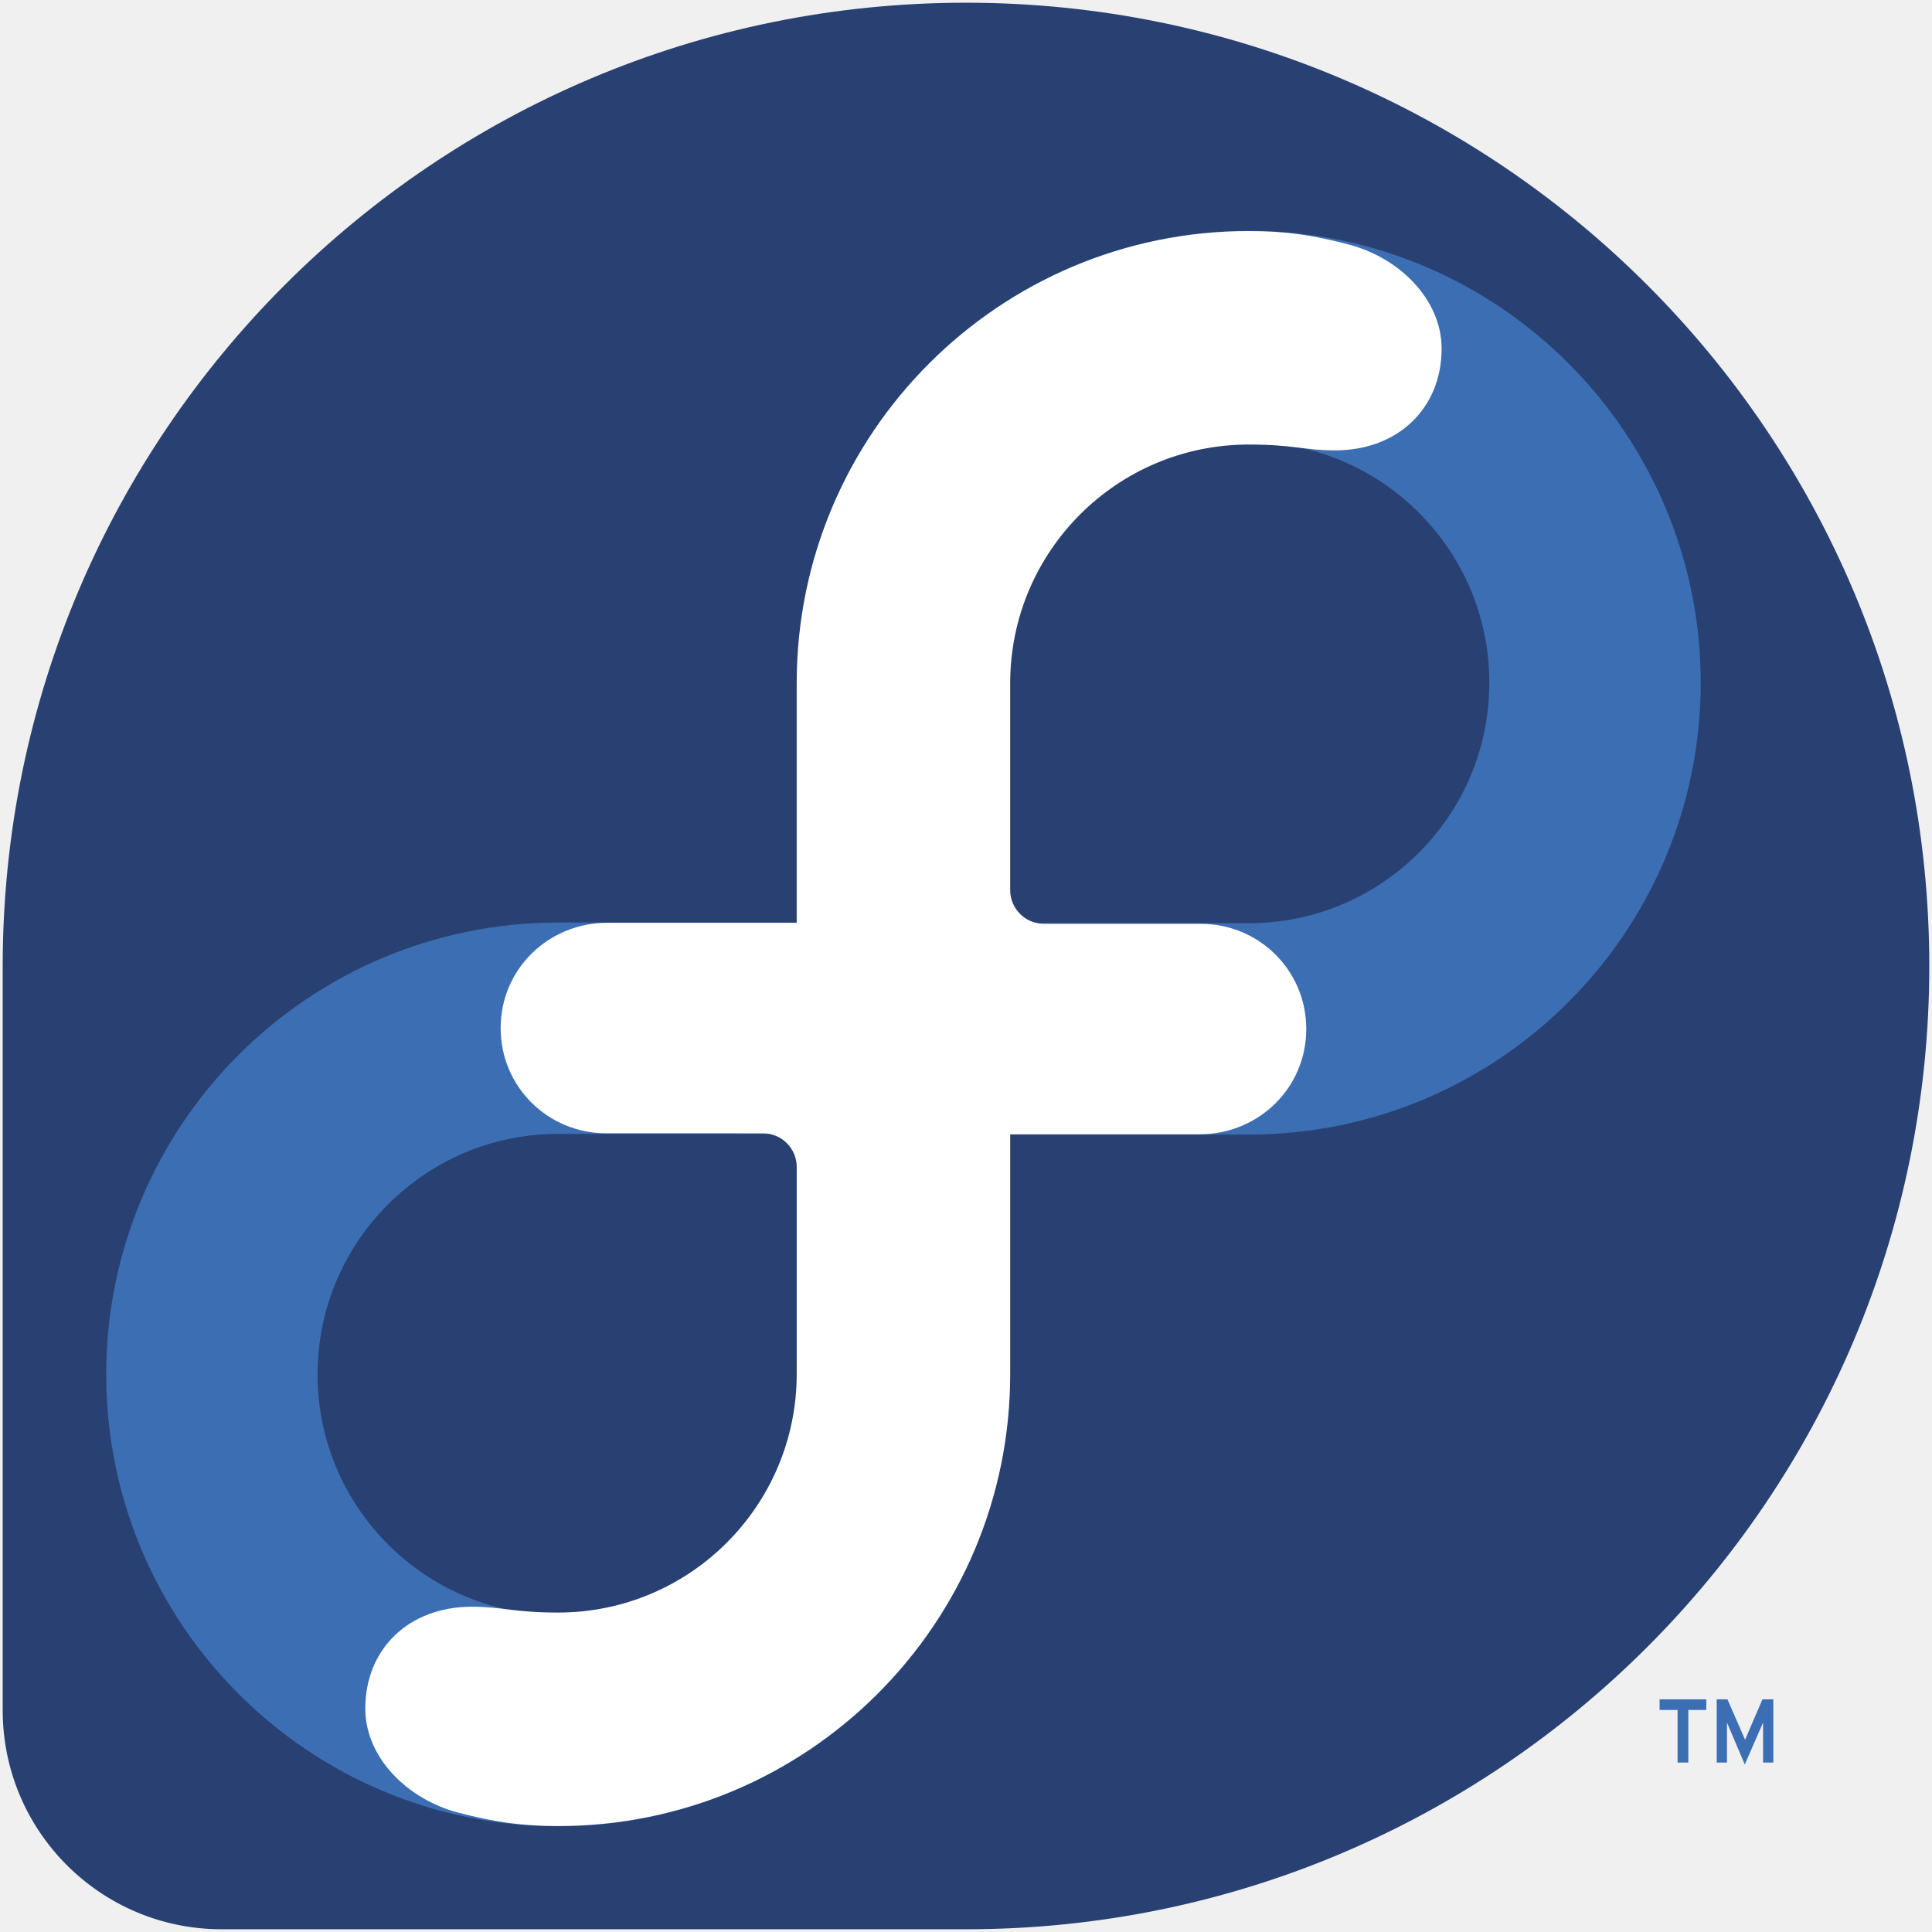
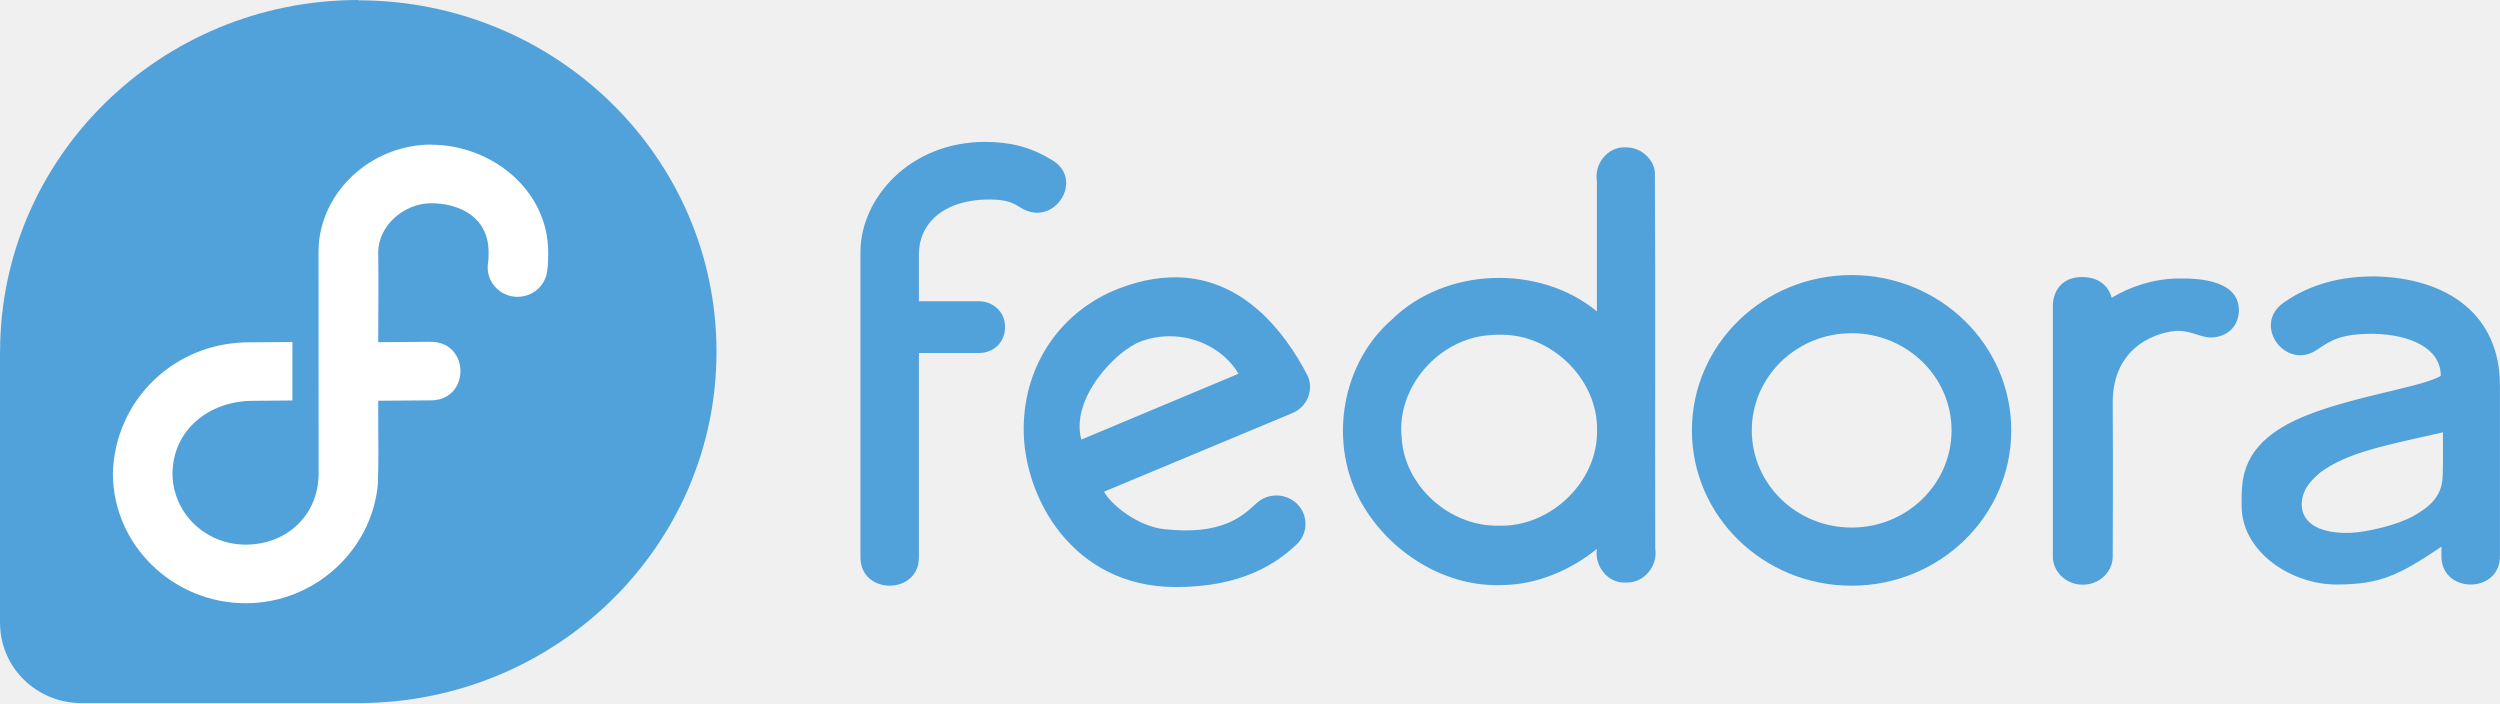
- <svg xmlns="http://www.w3.org/2000/svg" xmlns:xlink="http://www.w3.org/1999/xlink" version="1.0" width="267" height="267" id="svg2">
-   <defs id="defs5" />
-   <path d="M 266.626,133.506 C 266.626,59.981 207.022,0.376 133.498,0.376 C 60.007,0.376 0.426,59.931 0.374,133.412 L 0.374,236.433 C 0.414,253.118 13.945,266.624 30.64,266.624 L 133.552,266.624 C 207.052,266.595 266.626,207.011 266.626,133.506" id="voice" style="fill:#294172" />
-   <path d="M 77.126,142.098 C 77.126,142.098 124.971,142.098 124.971,142.098 C 124.971,142.098 124.971,189.942 124.971,189.942 C 124.971,216.353 103.537,237.787 77.126,237.787 C 50.716,237.787 29.282,216.353 29.282,189.942 C 29.282,163.532 50.716,142.098 77.126,142.098 z" id="in" style="fill:none;stroke:#3c6eb4;stroke-width:29.21" />
-   <use transform="matrix(-1,0,0,-1,249.7115,284.2882)" id="finity" xlink:href="#in" />
-   <path d="M 139.607,127.529 L 139.607,189.875 C 139.607,224.379 111.632,252.355 77.127,252.355 C 71.892,252.355 68.17,251.764 63.324,250.498 C 56.258,248.649 50.484,242.855 50.482,236.117 C 50.482,227.971 56.394,222.047 65.232,222.047 C 69.438,222.047 70.965,222.854 77.127,222.854 C 95.318,222.854 110.074,208.119 110.106,189.928 L 110.106,161.271 C 110.106,158.703 108.02,156.623 105.448,156.623 L 83.782,156.618 C 75.71,156.618 69.188,150.18 69.188,142.086 C 69.184,133.941 75.777,127.529 83.937,127.529" id="free" style="fill:#ffffff" />
-   <use transform="matrix(-1,0,0,-1,249.7115,284.2882)" id="dom" xlink:href="#free" />
-   <path d="M 243.655,243.584 C 243.655,243.584 243.655,238.053 243.655,238.053 L 241.126,243.851 C 241.126,243.851 238.665,238.053 238.665,238.053 L 238.665,243.584 L 237.247,243.584 L 237.247,234.849 L 238.734,234.849 C 238.734,234.849 241.168,240.43 241.168,240.43 L 243.565,234.849 L 245.07,234.849 L 245.07,243.584 L 243.655,243.584 z M 233.322,236.312 L 233.322,243.584 L 231.839,243.584 L 231.839,236.312 L 229.355,236.312 L 229.355,234.849 L 235.804,234.849 L 235.804,236.312" id="TM" style="fill:#3c6eb4" />
+ <svg xmlns="http://www.w3.org/2000/svg" width="512.063" height="144.009" viewBox="0 0 135.483 38.102" version="1.1">
+   <g>
+     <path fill="#51A2DA" d="M 19.426,0 C 8.704,0 0.023,8.522 0.004,19.043 H 0 v 14.741 h 0.004 c 0.005,2.386 1.978,4.319 4.412,4.319 H 19.427 C 30.151,38.095 38.83,29.575 38.83,19.06 38.83,8.539 30.14,0.017 19.408,0.017 Z m 33.969,7.689 c -4.104,0 -6.739,3.059 -6.764,5.921 v 16.594 c -0.005,2.047 3.173,2.047 3.167,0 v -11.075 h 3.257 c 0.762,0 1.412,-0.541 1.412,-1.41 0,-0.868 -0.697,-1.393 -1.412,-1.393 h -3.257 v -2.551 c 0,-1.633 1.303,-2.995 3.926,-2.963 0.912,0.012 1.234,0.228 1.567,0.427 1.819,1.182 3.57,-1.554 1.663,-2.6 C 55.787,7.939 54.696,7.691 53.393,7.691 Z m 34.709,0.296 c -0.988,-0.052 -1.715,0.908 -1.563,1.82 v 7.069 c -3.133,-2.576 -8.233,-2.395 -11.124,0.456 -2.925,2.557 -3.48,7.188 -1.353,10.38 1.562,2.411 4.421,4.131 7.367,3.994 1.852,-0.017 3.687,-0.802 5.112,-1.959 -0.146,0.915 0.575,1.883 1.571,1.825 0.978,0.043 1.738,-0.904 1.588,-1.82 C 89.684,22.953 89.718,16.157 89.684,9.361 89.633,8.597 88.89,7.967 88.113,7.988 h -0.004 z m 12.239,6.921 c -4.778,-2e-6 -8.652,3.767 -8.653,8.416 -0.001,4.65 3.873,8.419 8.653,8.419 4.779,-4e-6 8.654,-3.77 8.653,-8.419 -10e-4,-4.648 -3.875,-8.416 -8.653,-8.416 z m 28.26,0.074 c -2.16,0 -3.717,0.629 -4.852,1.426 -1.721,1.209 0.131,3.736 1.852,2.526 0.784,-0.55 1.365,-0.843 3.001,-0.843 2.035,0.04 3.67,0.788 3.67,2.28 -1.091,0.677 -5.834,1.238 -8.38,2.659 -2.547,1.42 -2.413,3.213 -2.413,4.376 0,2.551 2.744,4.273 5.121,4.273 2.375,0 3.384,-0.489 5.707,-2.05 v 0.444 c -0.075,2.143 3.247,2.143 3.171,0 v -9.159 c 0.01,-3.799 -2.769,-5.876 -6.875,-5.935 z m -15.756,0.033 c -1.375,0 -1.604,1.113 -1.596,1.562 v 13.512 c -0.038,0.873 0.699,1.599 1.622,1.599 0.923,0 1.659,-0.725 1.622,-1.599 0,0 0.024,-5.026 0,-8.243 -0.024,-3.217 2.646,-3.913 3.573,-3.913 0.69,0 1.243,0.378 1.789,0.358 0.811,-0.03 1.475,-0.564 1.475,-1.5 -0.024,-1.511 -1.912,-1.725 -3.306,-1.697 -1.394,0.028 -2.572,0.447 -3.59,1.044 0,0 -0.213,-1.122 -1.588,-1.122 z m -48.669,0.033 c -1.052,-0.079 -2.215,0.086 -3.494,0.571 -3.097,1.174 -5.199,4.059 -5.208,7.619 -0.009,3.729 2.652,8.541 8.171,8.577 3.712,0.024 5.569,-1.336 6.57,-2.261 0.665,-0.578 0.714,-1.582 0.105,-2.215 -0.61,-0.635 -1.634,-0.65 -2.263,-0.033 -0.748,0.689 -1.85,1.713 -4.973,1.373 -1.34,-0.146 -2.779,-1.213 -3.26,-2.029 l 10.233,-4.269 c 0.783,-0.341 1.144,-1.231 0.813,-2.005 C 69.502,17.729 67.337,15.286 64.181,15.047 Z m 36.17,3.012 c 2.989,9e-6 5.412,2.356 5.413,5.263 0.002,2.909 -2.422,5.269 -5.413,5.269 -2.991,5e-6 -5.415,-2.36 -5.413,-5.269 0.001,-2.907 2.424,-5.263 5.413,-5.263 z m -19.1,0.082 c 2.828,-0.072 5.354,2.426 5.301,5.174 0.059,2.75 -2.475,5.244 -5.301,5.174 -2.688,0.07 -5.151,-2.162 -5.288,-4.78 -0.286,-2.697 1.973,-5.33 4.74,-5.544 0.182,-0.018 0.365,-0.025 0.549,-0.025 z m -17.859,0.082 c 1.539,0.002 2.991,0.78 3.729,2.033 l -8.518,3.568 c -0.608,-2.227 1.888,-4.842 3.247,-5.33 0.51,-0.183 1.029,-0.272 1.542,-0.271 z m 69.001,5.21 c -7.1e-4,1.007 0.015,1.298 -0.012,2.304 -0.007,1.209 -0.781,1.769 -1.592,2.23 -0.811,0.463 -2.46,0.868 -3.414,0.912 -1.101,0.036 -2.559,-0.207 -2.636,-1.488 7.2e-4,-0.773 0.383,-1.254 1.01,-1.788 1.485,-1.092 3.494,-1.458 6.646,-2.174 z" />
+   </g>
+   <g>
+     <path fill="#FFFFFF" d="m 23.372,7.835 c -3.029,0 -5.705,2.237 -6.075,5.171 -0.025,0.246 -0.032,0.422 -0.034,0.645 l 0.004,11.997 c 0,2.301 -1.756,3.867 -3.951,3.867 -2.197,0 -3.968,-1.722 -3.968,-3.871 0.036,-2.359 1.961,-3.856 4.207,-3.921 h 0.012 l 2.28,-0.021 v -3.167 l -2.28,0.017 c -4.087,-0.036 -7.332,3.103 -7.45,7.094 0,3.881 3.251,7.045 7.198,7.045 3.723,0 6.821,-2.853 7.16,-6.422 0.049,-1.215 0.025,-2.818 0.025,-2.818 0.007,-0.66 -0.011,-0.423 -0.004,-1.734 l 2.828,-0.02 c 2.188,0.015 2.163,-3.218 -0.025,-3.173 l -2.803,0.021 c 0,-1.627 0.026,-3.245 0,-4.875 0.002,-1.41 1.363,-2.655 2.873,-2.655 1.511,0 3.109,0.739 3.109,2.655 0,0.274 -0.006,0.433 -0.021,0.534 -0.169,0.888 0.45,1.738 1.362,1.866 0.912,0.127 1.749,-0.519 1.839,-1.418 0.052,-0.355 0.05,-0.669 0.05,-0.982 0,-3.378 -3.078,-5.827 -6.339,-5.827 z" />
+   </g>
</svg>
